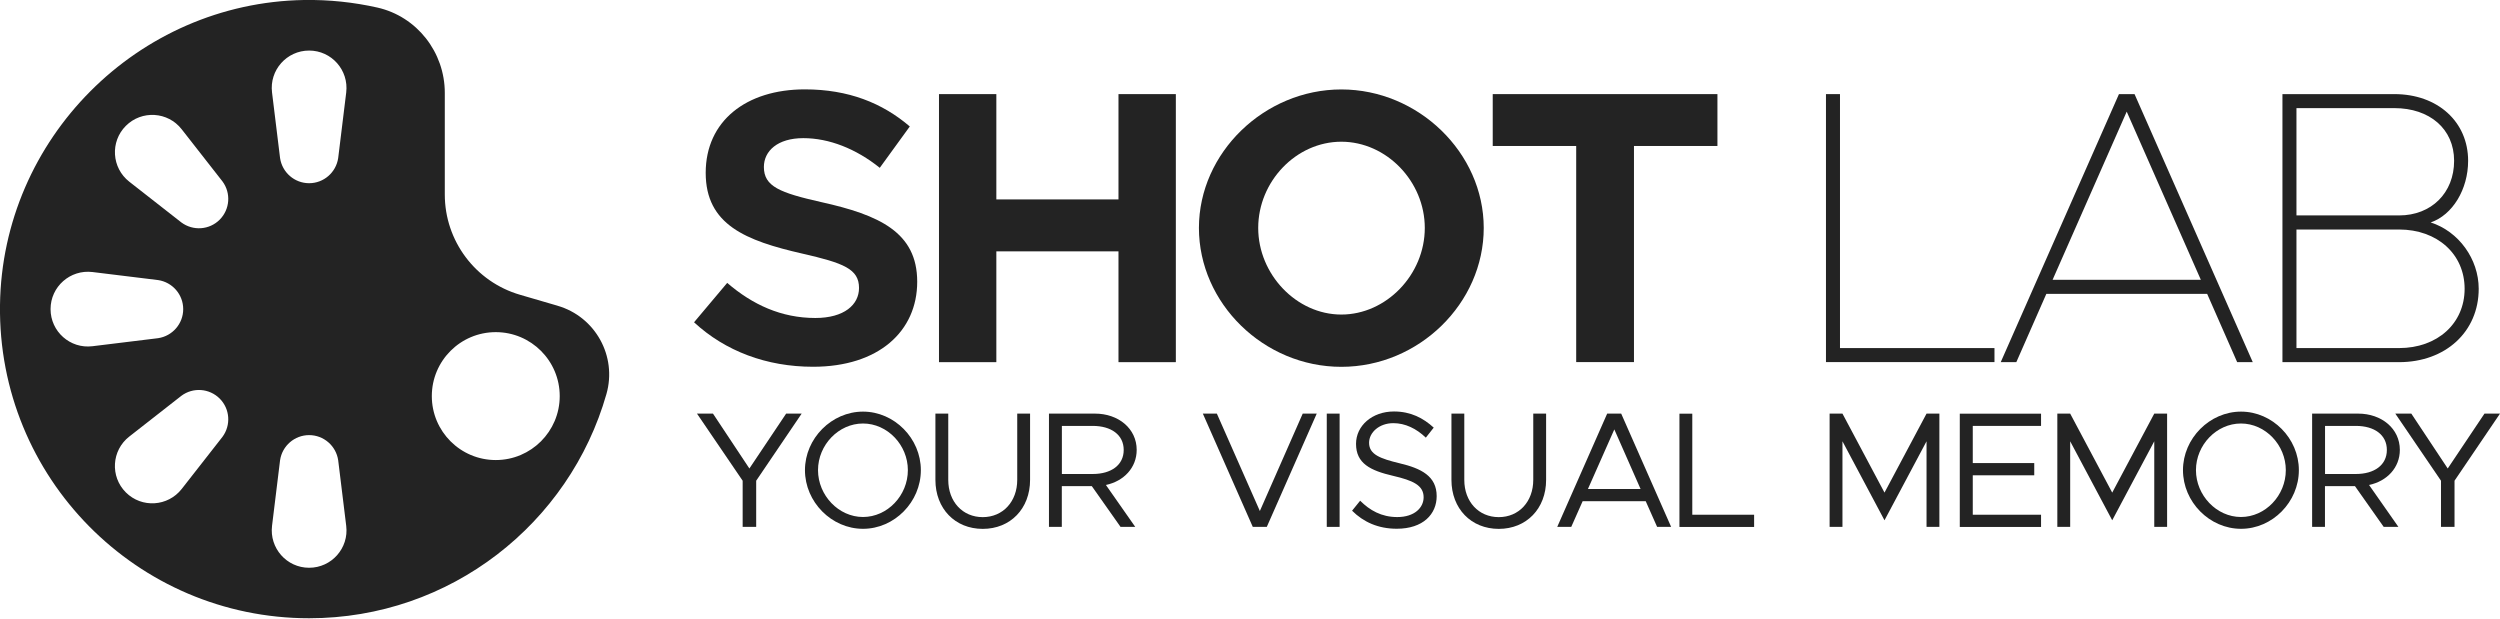
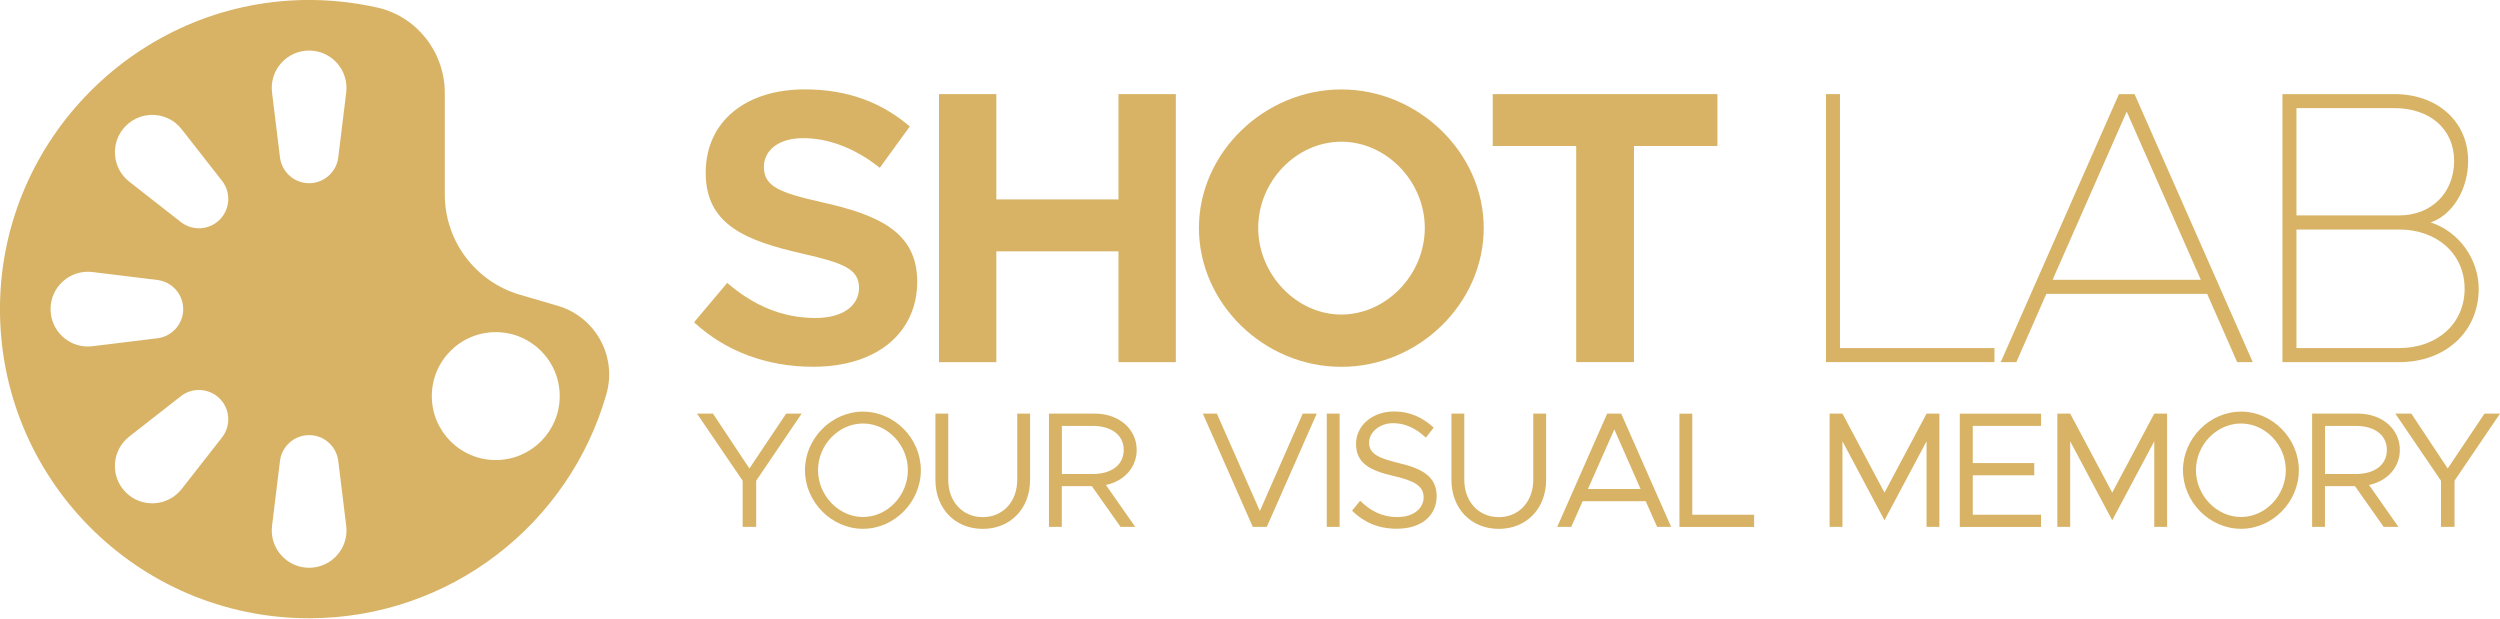
<svg xmlns="http://www.w3.org/2000/svg" id="Layer_2" data-name="Layer 2" viewBox="0 0 363.93 90.01">
  <defs>
    <style>
      .cls-1 {
-         fill: #232323;
+         fill: #d8b365;
      }
    </style>
  </defs>
  <g id="Layer_10" data-name="Layer 10">
    <path class="cls-1" d="M81.18,44.51l-5.48-1.6c-6.49-1.89-10.95-7.84-10.95-14.59v-14.8c0-5.91-4.05-11.12-9.82-12.42C51.5.33,47.91-.06,44.23,0,20.03.42.33,20.19,0,44.38c-.34,25.14,19.94,45.62,45,45.62,20.57,0,37.91-13.8,43.28-32.64,1.57-5.51-1.61-11.25-7.11-12.85ZM45,7.36c3.27,0,5.79,2.86,5.4,6.1l-1.17,9.55c-.31,2.1-2.11,3.66-4.23,3.66s-3.92-1.56-4.23-3.66l-1.17-9.55c-.4-3.24,2.13-6.1,5.4-6.1ZM7.36,45h0c0-3.27,2.86-5.79,6.1-5.4l9.55,1.17c2.1.31,3.66,2.11,3.66,4.23h0c0,2.12-1.56,3.92-3.66,4.23l-9.55,1.17c-3.24.4-6.1-2.13-6.1-5.4ZM32.38,63.6l-5.93,7.58c-2.01,2.57-5.82,2.81-8.13.5-2.31-2.31-2.08-6.12.5-8.13l7.58-5.93c1.7-1.27,4.07-1.1,5.58.4h0c1.5,1.5,1.67,3.87.4,5.58ZM31.98,31.98c-1.5,1.5-3.87,1.67-5.58.4l-7.58-5.93c-2.57-2.01-2.81-5.82-.5-8.13h0c2.31-2.31,6.12-2.08,8.13.5l5.93,7.58c1.27,1.7,1.1,4.07-.4,5.58ZM45,82.65c-3.27,0-5.79-2.86-5.4-6.1l1.17-9.55c.31-2.1,2.11-3.66,4.23-3.66s3.92,1.56,4.23,3.66l1.17,9.55c.4,3.24-2.13,6.1-5.4,6.1ZM72.17,66.97c-5.14,0-9.31-4.17-9.31-9.31s4.17-9.31,9.31-9.31,9.31,4.17,9.31,9.31-4.17,9.31-9.31,9.31Z" />
    <g>
      <g>
        <path class="cls-1" d="M108.11,69.98l-6.65-9.77h2.33l5.3,7.99,5.35-7.99h2.26l-6.62,9.77v6.72h-1.97v-6.72Z" />
        <path class="cls-1" d="M117.18,68.44c0-4.63,3.89-8.52,8.45-8.52s8.42,3.89,8.42,8.52-3.84,8.54-8.42,8.54-8.45-3.91-8.45-8.54ZM132.16,68.44c0-3.67-2.98-6.79-6.53-6.79s-6.55,3.12-6.55,6.79,3,6.82,6.55,6.82,6.53-3.12,6.53-6.82Z" />
        <path class="cls-1" d="M136.17,69.86v-9.65h1.87v9.65c0,3.17,2.09,5.42,5.02,5.42s5.02-2.26,5.02-5.42v-9.65h1.87v9.65c0,4.18-2.86,7.13-6.89,7.13s-6.89-2.95-6.89-7.13Z" />
        <path class="cls-1" d="M160.99,70.6l4.27,6.1h-2.14l-4.18-5.93h-4.37v5.93h-1.87v-16.49h6.7c3.41,0,6.07,2.18,6.07,5.28,0,2.59-1.87,4.56-4.49,5.11ZM154.58,69h4.49c2.69,0,4.51-1.3,4.51-3.5s-1.82-3.5-4.51-3.5h-4.49v7.01Z" />
        <path class="cls-1" d="M191.68,60.21l-7.27,16.49h-2.04l-7.27-16.49h2.04l6.26,14.18,6.24-14.18h2.04Z" />
        <path class="cls-1" d="M193.14,60.21h1.87v16.49h-1.87v-16.49Z" />
        <path class="cls-1" d="M196.82,74.35l1.18-1.46c1.39,1.39,3.1,2.38,5.4,2.38,2.54,0,3.84-1.39,3.84-2.88,0-1.75-1.56-2.45-4.44-3.12-3.31-.77-5.4-1.8-5.4-4.66,0-2.64,2.35-4.71,5.52-4.71,2.45,0,4.27.96,5.79,2.35l-1.15,1.46c-1.37-1.32-3-2.11-4.73-2.11-2.04,0-3.53,1.34-3.53,2.86,0,1.7,1.63,2.3,4.44,2.98,3.14.74,5.4,1.87,5.4,4.78,0,2.62-1.97,4.75-5.81,4.75-2.71,0-4.85-.98-6.5-2.62Z" />
        <path class="cls-1" d="M211.29,69.86v-9.65h1.87v9.65c0,3.17,2.09,5.42,5.02,5.42s5.02-2.26,5.02-5.42v-9.65h1.87v9.65c0,4.18-2.86,7.13-6.89,7.13s-6.89-2.95-6.89-7.13Z" />
        <path class="cls-1" d="M239.58,72.96h-9.19l-1.66,3.74h-2.04l7.27-16.49h2.04l7.27,16.49h-2.04l-1.66-3.74ZM238.82,71.18l-3.82-8.67-3.84,8.67h7.66Z" />
        <path class="cls-1" d="M255.35,74.93v1.78h-10.87v-16.49h1.87v14.71h9Z" />
        <path class="cls-1" d="M266.34,60.21h1.87l6.12,11.5,6.12-11.5h1.87v16.49h-1.87v-12.46l-6.12,11.5-6.12-11.5v12.46h-1.87v-16.49Z" />
        <path class="cls-1" d="M287.18,61.99v5.42h8.95v1.78h-8.95v5.74h9.94v1.78h-11.83v-16.49h11.83v1.78h-9.94Z" />
        <path class="cls-1" d="M299.49,60.21h1.87l6.12,11.5,6.12-11.5h1.87v16.49h-1.87v-12.46l-6.12,11.5-6.12-11.5v12.46h-1.87v-16.49Z" />
        <path class="cls-1" d="M317.78,68.44c0-4.63,3.89-8.52,8.45-8.52s8.42,3.89,8.42,8.52-3.84,8.54-8.42,8.54-8.45-3.91-8.45-8.54ZM332.75,68.44c0-3.67-2.98-6.79-6.53-6.79s-6.55,3.12-6.55,6.79,3,6.82,6.55,6.82,6.53-3.12,6.53-6.82Z" />
        <path class="cls-1" d="M344.87,70.6l4.27,6.1h-2.14l-4.18-5.93h-4.37v5.93h-1.87v-16.49h6.7c3.41,0,6.07,2.18,6.07,5.28,0,2.59-1.87,4.56-4.49,5.11ZM338.46,69h4.49c2.69,0,4.51-1.3,4.51-3.5s-1.82-3.5-4.51-3.5h-4.49v7.01Z" />
        <path class="cls-1" d="M355.34,69.98l-6.65-9.77h2.33l5.3,7.99,5.35-7.99h2.26l-6.62,9.77v6.72h-1.97v-6.72Z" />
      </g>
      <g>
        <path class="cls-1" d="M101.03,46.92l4.83-5.74c3.69,3.18,7.89,5.11,12.83,5.11,4.2,0,6.36-1.93,6.36-4.37,0-2.78-2.27-3.63-8.24-5-8.24-1.88-14.08-4.2-14.08-11.76s5.91-12.15,14.43-12.15c6.36,0,11.3,1.99,15.28,5.4l-4.37,6.02c-3.46-2.78-7.38-4.32-11.13-4.32s-5.74,1.87-5.74,4.2c0,2.84,2.33,3.75,8.35,5.11,8.41,1.87,13.97,4.37,13.97,11.59s-5.62,12.38-15.16,12.38c-6.76,0-12.78-2.27-17.32-6.47Z" />
        <path class="cls-1" d="M171.17,13.7v39.02h-8.35v-16.13h-17.78v16.13h-8.35V13.7h8.35v15.33h17.78v-15.33h8.35Z" />
        <path class="cls-1" d="M174.53,33.18c0-10.96,9.54-20.16,20.73-20.16s20.73,9.2,20.73,20.16-9.43,20.22-20.73,20.22-20.73-9.26-20.73-20.22ZM207.41,33.18c0-6.76-5.57-12.55-12.15-12.55s-12.1,5.79-12.1,12.55,5.57,12.61,12.1,12.61,12.15-5.79,12.15-12.61Z" />
        <path class="cls-1" d="M229.45,21.25h-12.15v-7.55h32.71v7.55h-12.15v31.46h-8.41v-31.46Z" />
        <path class="cls-1" d="M290.34,50.67v2.04h-24.53V13.7h2.04v36.97h22.49Z" />
        <path class="cls-1" d="M321.29,42.78h-23.4l-4.37,9.94h-2.27l17.21-39.02h2.27l17.21,39.02h-2.27l-4.37-9.94ZM320.38,40.73l-10.79-24.48-10.79,24.48h21.58Z" />
        <path class="cls-1" d="M332.26,13.7h16.3c6.3,0,10.73,4.03,10.73,9.71,0,4.15-2.27,7.89-5.45,8.97,4.09,1.31,6.99,5.34,6.99,9.66,0,6.25-4.83,10.68-11.59,10.68h-16.98V13.7ZM349.24,31.36c4.71,0,8.01-3.29,8.01-7.95s-3.58-7.67-8.69-7.67h-14.26v15.62h14.94ZM349.24,50.67c5.57,0,9.54-3.58,9.54-8.63s-3.98-8.63-9.54-8.63h-14.94v17.26h14.94Z" />
      </g>
    </g>
  </g>
</svg>
